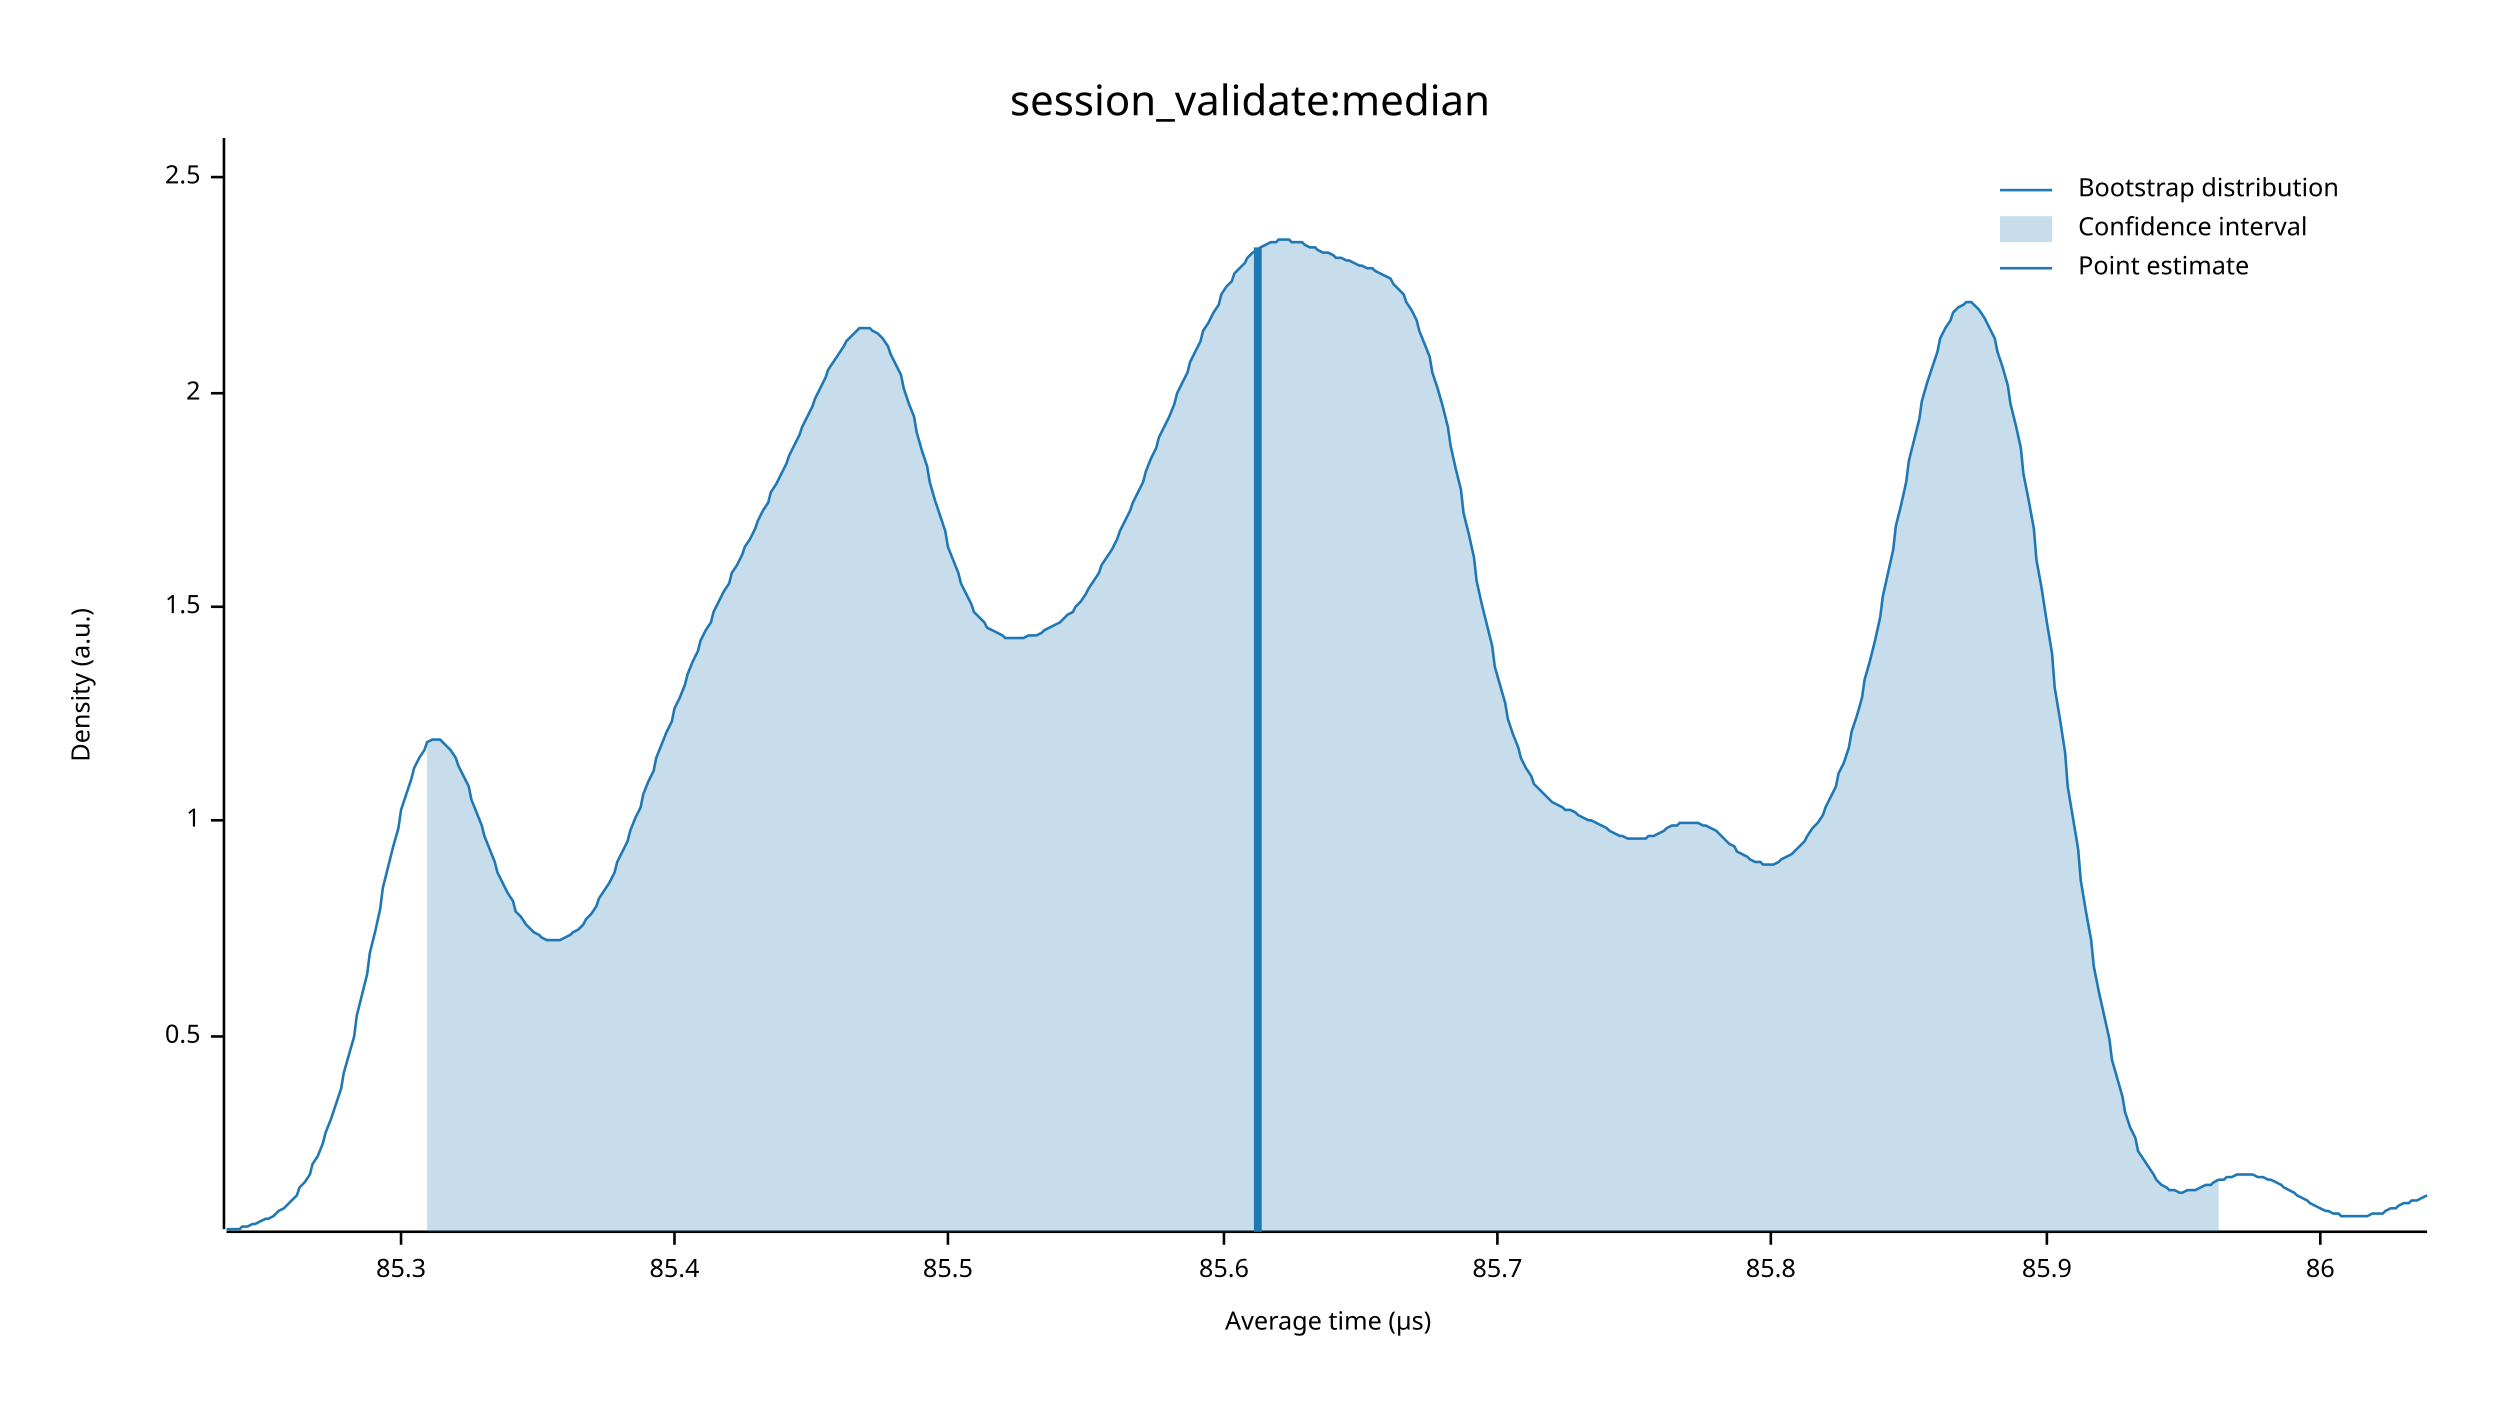
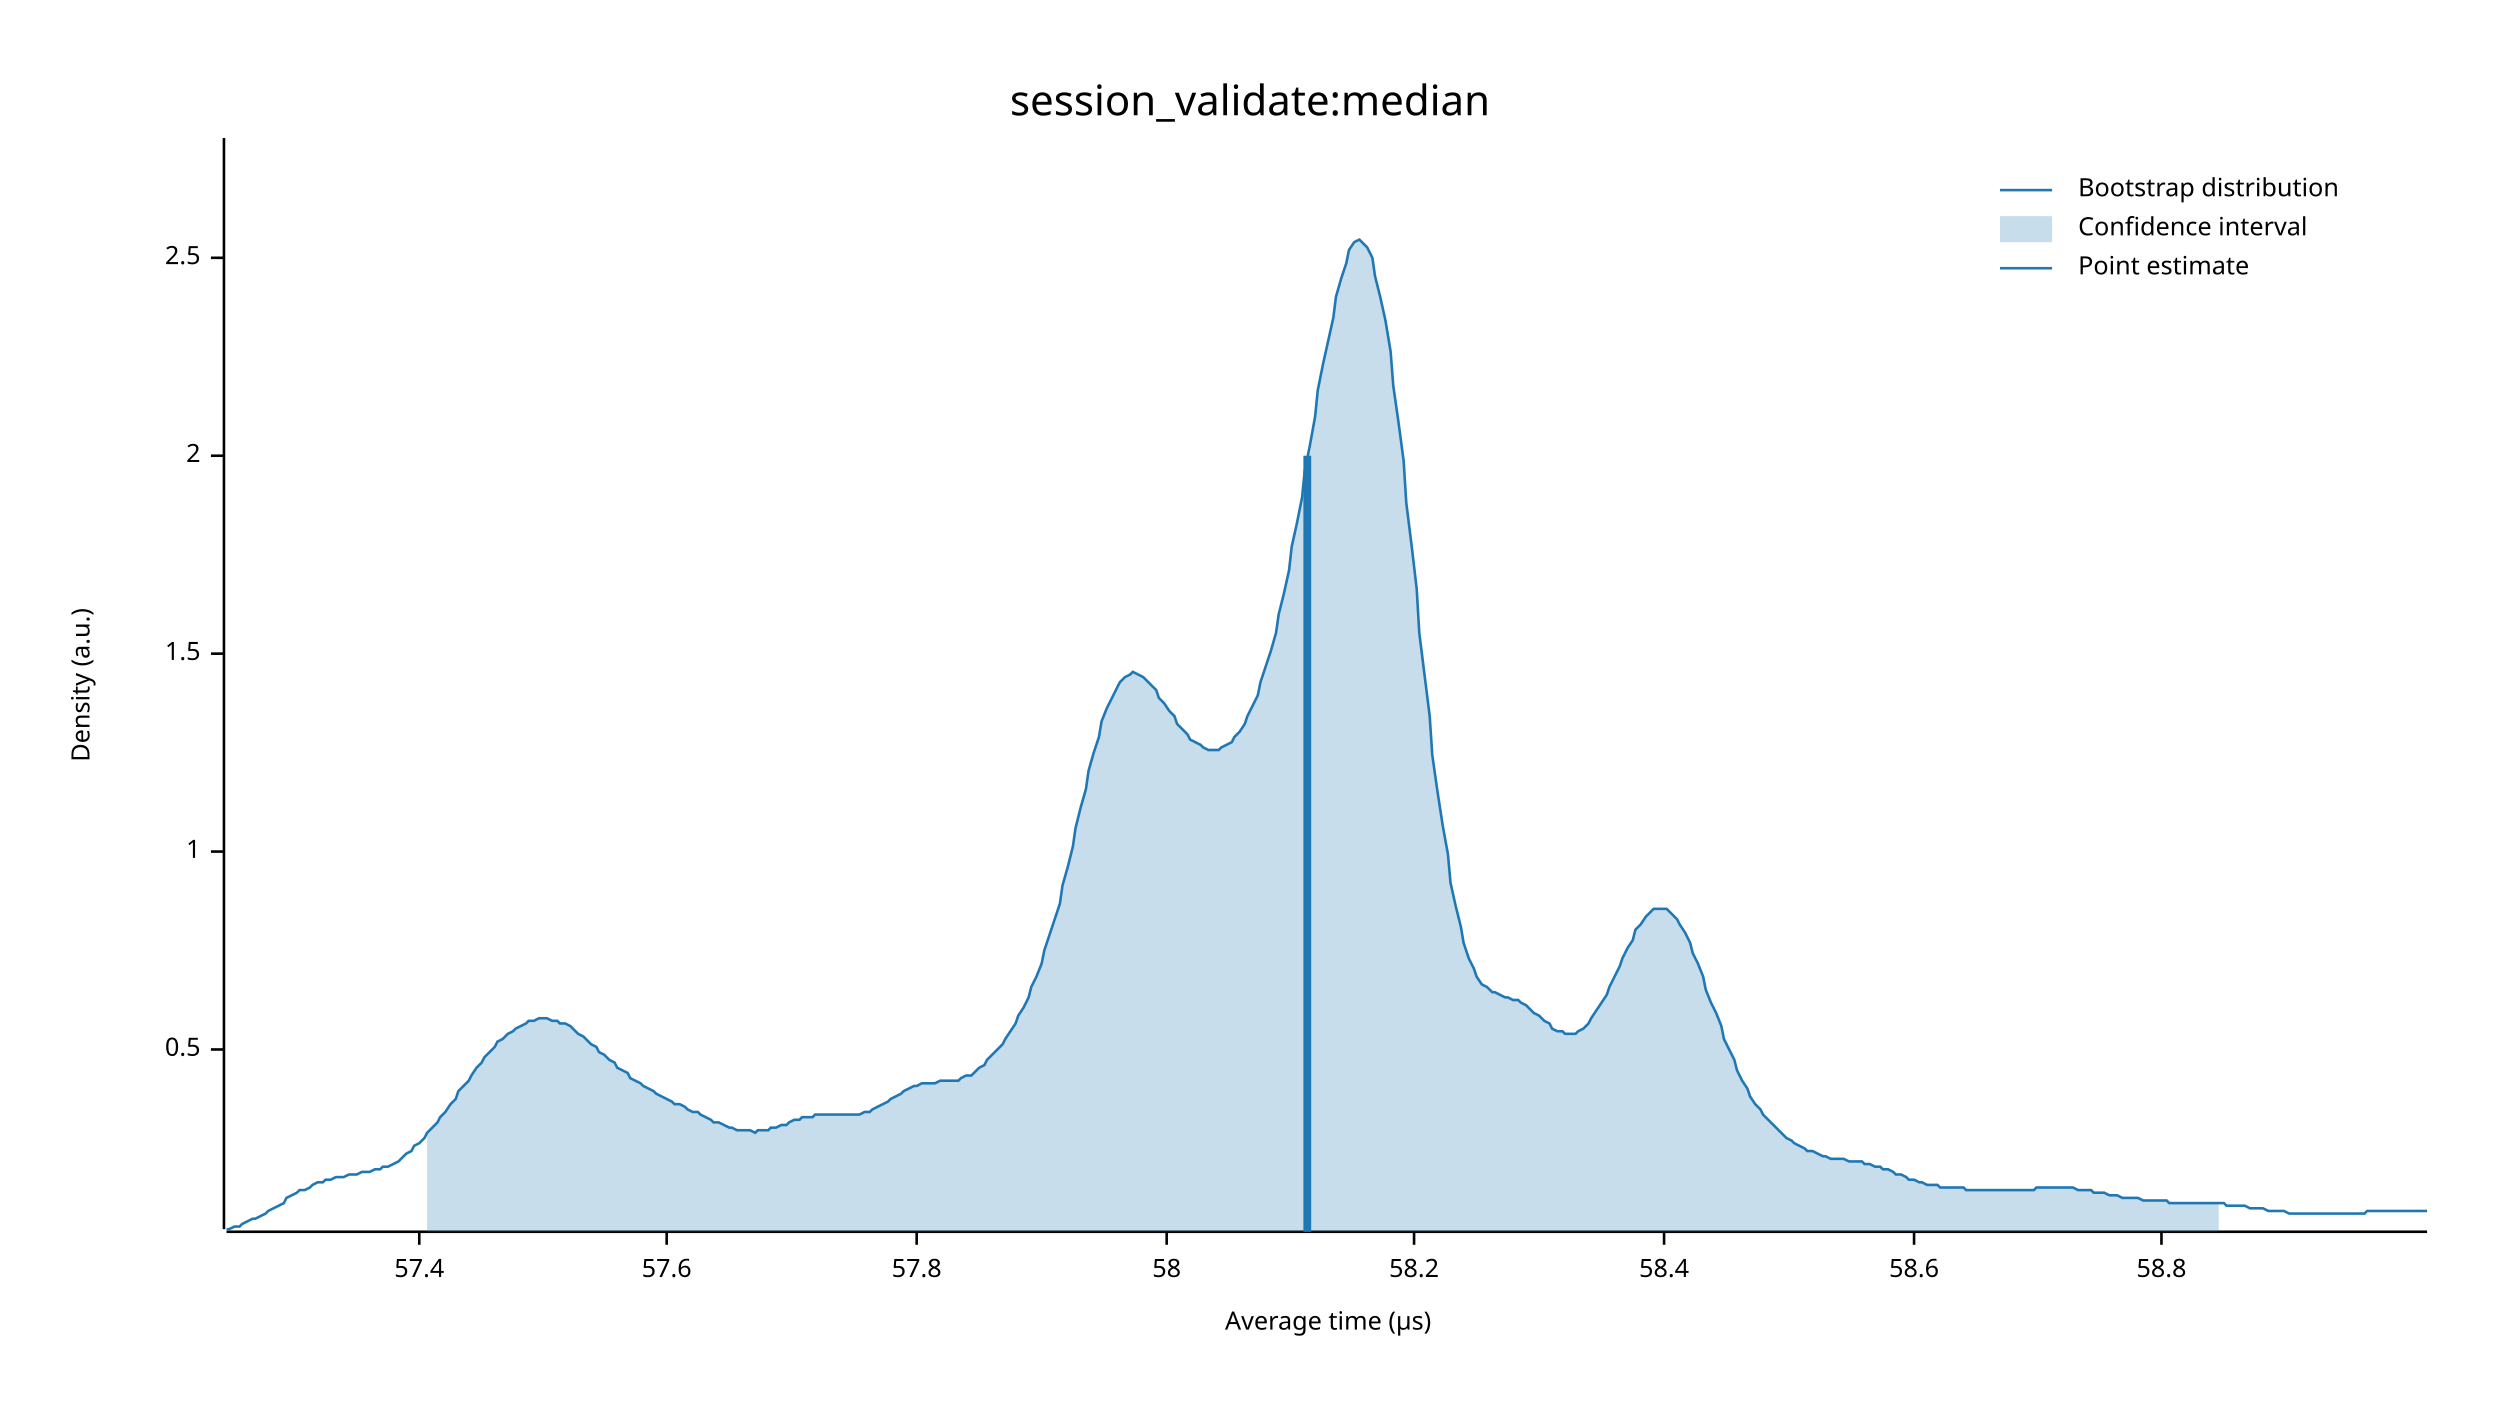
<svg xmlns="http://www.w3.org/2000/svg" width="960" height="540" viewBox="0 0 960 540">
  <text x="480" y="32" dy="0.76em" text-anchor="middle" font-family="sans-serif" font-size="16.129" opacity="1" fill="#000000">
session_validate:median
</text>
  <text x="27" y="263" dy="0.76em" text-anchor="middle" font-family="sans-serif" font-size="9.677" opacity="1" fill="#000000" transform="rotate(270, 27, 263)">
Density (a.u.)
</text>
  <text x="510" y="513" dy="-0.5ex" text-anchor="middle" font-family="sans-serif" font-size="9.677" opacity="1" fill="#000000">
Average time (µs)
</text>
  <polyline fill="none" opacity="1" stroke="#000000" stroke-width="1" points="86,53 86,472 " />
-   <text x="77" y="398" dy="0.5ex" text-anchor="end" font-family="sans-serif" font-size="9.677" opacity="1" fill="#000000">
+   <text x="77" y="403" dy="0.5ex" text-anchor="end" font-family="sans-serif" font-size="9.677" opacity="1" fill="#000000">
0.5
</text>
-   <polyline fill="none" opacity="1" stroke="#000000" stroke-width="1" points="81,398 86,398 " />
-   <text x="77" y="315" dy="0.5ex" text-anchor="end" font-family="sans-serif" font-size="9.677" opacity="1" fill="#000000">
+   <polyline fill="none" opacity="1" stroke="#000000" stroke-width="1" points="81,403 86,403 " />
+   <text x="77" y="327" dy="0.5ex" text-anchor="end" font-family="sans-serif" font-size="9.677" opacity="1" fill="#000000">
1
</text>
-   <polyline fill="none" opacity="1" stroke="#000000" stroke-width="1" points="81,315 86,315 " />
-   <text x="77" y="233" dy="0.5ex" text-anchor="end" font-family="sans-serif" font-size="9.677" opacity="1" fill="#000000">
+   <polyline fill="none" opacity="1" stroke="#000000" stroke-width="1" points="81,327 86,327 " />
+   <text x="77" y="251" dy="0.5ex" text-anchor="end" font-family="sans-serif" font-size="9.677" opacity="1" fill="#000000">
1.5
</text>
-   <polyline fill="none" opacity="1" stroke="#000000" stroke-width="1" points="81,233 86,233 " />
-   <text x="77" y="151" dy="0.5ex" text-anchor="end" font-family="sans-serif" font-size="9.677" opacity="1" fill="#000000">
+   <polyline fill="none" opacity="1" stroke="#000000" stroke-width="1" points="81,251 86,251 " />
+   <text x="77" y="175" dy="0.5ex" text-anchor="end" font-family="sans-serif" font-size="9.677" opacity="1" fill="#000000">
2
</text>
-   <polyline fill="none" opacity="1" stroke="#000000" stroke-width="1" points="81,151 86,151 " />
-   <text x="77" y="68" dy="0.5ex" text-anchor="end" font-family="sans-serif" font-size="9.677" opacity="1" fill="#000000">
+   <polyline fill="none" opacity="1" stroke="#000000" stroke-width="1" points="81,175 86,175 " />
+   <text x="77" y="99" dy="0.5ex" text-anchor="end" font-family="sans-serif" font-size="9.677" opacity="1" fill="#000000">
2.5
</text>
-   <polyline fill="none" opacity="1" stroke="#000000" stroke-width="1" points="81,68 86,68 " />
+   <polyline fill="none" opacity="1" stroke="#000000" stroke-width="1" points="81,99 86,99 " />
  <polyline fill="none" opacity="1" stroke="#000000" stroke-width="1" points="87,473 932,473 " />
-   <text x="154" y="483" dy="0.76em" text-anchor="middle" font-family="sans-serif" font-size="9.677" opacity="1" fill="#000000">
- 85.3
+   <text x="161" y="483" dy="0.76em" text-anchor="middle" font-family="sans-serif" font-size="9.677" opacity="1" fill="#000000">
+ 57.4
</text>
-   <polyline fill="none" opacity="1" stroke="#000000" stroke-width="1" points="154,473 154,478 " />
-   <text x="259" y="483" dy="0.76em" text-anchor="middle" font-family="sans-serif" font-size="9.677" opacity="1" fill="#000000">
- 85.4
+   <polyline fill="none" opacity="1" stroke="#000000" stroke-width="1" points="161,473 161,478 " />
+   <text x="256" y="483" dy="0.76em" text-anchor="middle" font-family="sans-serif" font-size="9.677" opacity="1" fill="#000000">
+ 57.6
</text>
-   <polyline fill="none" opacity="1" stroke="#000000" stroke-width="1" points="259,473 259,478 " />
-   <text x="364" y="483" dy="0.76em" text-anchor="middle" font-family="sans-serif" font-size="9.677" opacity="1" fill="#000000">
- 85.5
+   <polyline fill="none" opacity="1" stroke="#000000" stroke-width="1" points="256,473 256,478 " />
+   <text x="352" y="483" dy="0.76em" text-anchor="middle" font-family="sans-serif" font-size="9.677" opacity="1" fill="#000000">
+ 57.8
</text>
-   <polyline fill="none" opacity="1" stroke="#000000" stroke-width="1" points="364,473 364,478 " />
-   <text x="470" y="483" dy="0.76em" text-anchor="middle" font-family="sans-serif" font-size="9.677" opacity="1" fill="#000000">
- 85.6
+   <polyline fill="none" opacity="1" stroke="#000000" stroke-width="1" points="352,473 352,478 " />
+   <text x="448" y="483" dy="0.76em" text-anchor="middle" font-family="sans-serif" font-size="9.677" opacity="1" fill="#000000">
+ 58
</text>
-   <polyline fill="none" opacity="1" stroke="#000000" stroke-width="1" points="470,473 470,478 " />
-   <text x="575" y="483" dy="0.76em" text-anchor="middle" font-family="sans-serif" font-size="9.677" opacity="1" fill="#000000">
- 85.7
+   <polyline fill="none" opacity="1" stroke="#000000" stroke-width="1" points="448,473 448,478 " />
+   <text x="543" y="483" dy="0.76em" text-anchor="middle" font-family="sans-serif" font-size="9.677" opacity="1" fill="#000000">
+ 58.2
</text>
-   <polyline fill="none" opacity="1" stroke="#000000" stroke-width="1" points="575,473 575,478 " />
-   <text x="680" y="483" dy="0.76em" text-anchor="middle" font-family="sans-serif" font-size="9.677" opacity="1" fill="#000000">
- 85.8
+   <polyline fill="none" opacity="1" stroke="#000000" stroke-width="1" points="543,473 543,478 " />
+   <text x="639" y="483" dy="0.76em" text-anchor="middle" font-family="sans-serif" font-size="9.677" opacity="1" fill="#000000">
+ 58.4
</text>
-   <polyline fill="none" opacity="1" stroke="#000000" stroke-width="1" points="680,473 680,478 " />
-   <text x="786" y="483" dy="0.76em" text-anchor="middle" font-family="sans-serif" font-size="9.677" opacity="1" fill="#000000">
- 85.9
+   <polyline fill="none" opacity="1" stroke="#000000" stroke-width="1" points="639,473 639,478 " />
+   <text x="735" y="483" dy="0.76em" text-anchor="middle" font-family="sans-serif" font-size="9.677" opacity="1" fill="#000000">
+ 58.6
</text>
-   <polyline fill="none" opacity="1" stroke="#000000" stroke-width="1" points="786,473 786,478 " />
-   <text x="891" y="483" dy="0.76em" text-anchor="middle" font-family="sans-serif" font-size="9.677" opacity="1" fill="#000000">
- 86
+   <polyline fill="none" opacity="1" stroke="#000000" stroke-width="1" points="735,473 735,478 " />
+   <text x="830" y="483" dy="0.76em" text-anchor="middle" font-family="sans-serif" font-size="9.677" opacity="1" fill="#000000">
+ 58.8
</text>
-   <polyline fill="none" opacity="1" stroke="#000000" stroke-width="1" points="891,473 891,478 " />
-   <polyline fill="none" opacity="1" stroke="#1F78B4" stroke-width="1" points="87,472 88,472 90,472 92,472 93,471 95,471 97,470 98,470 100,469 102,468 103,468 105,467 107,465 109,464 110,463 112,461 114,459 115,456 117,454 119,451 120,447 122,444 124,439 125,435 127,430 129,424 131,418 132,412 134,405 136,398 137,390 139,382 141,374 142,366 144,358 146,349 147,341 149,333 151,325 153,318 154,311 156,305 158,299 159,295 161,291 163,288 164,285 166,284 168,284 169,284 171,286 173,288 175,291 176,294 178,298 180,302 181,307 183,312 185,317 186,321 188,326 190,331 191,335 193,339 195,343 197,346 198,350 200,352 202,355 203,356 205,358 207,359 208,360 210,361 212,361 214,361 215,361 217,360 219,359 220,358 222,357 224,355 225,353 227,351 229,348 230,345 232,342 234,339 236,335 237,331 239,327 241,323 242,319 244,314 246,310 247,305 249,300 251,296 252,291 254,286 256,281 258,277 259,272 261,268 263,263 264,259 266,254 268,250 269,246 271,242 273,239 274,235 276,231 278,227 280,224 281,220 283,217 285,213 286,210 288,207 290,203 291,200 293,196 295,193 296,189 298,186 300,182 302,178 303,175 305,171 307,167 308,164 310,160 312,156 313,153 315,149 317,145 318,142 320,139 322,136 324,133 325,131 327,129 329,127 330,126 332,126 334,126 335,127 337,128 339,130 341,133 342,136 344,140 346,144 347,149 349,155 351,160 352,166 354,173 356,179 357,185 359,192 361,198 363,204 364,210 366,215 368,220 369,224 371,228 373,232 374,235 376,237 378,239 379,241 381,242 383,243 385,244 386,245 388,245 390,245 391,245 393,245 395,244 396,244 398,244 400,243 401,242 403,241 405,240 407,239 408,238 410,236 412,235 413,233 415,231 417,228 418,226 420,223 422,220 423,217 425,214 427,211 429,207 430,204 432,200 434,196 435,193 437,189 439,185 440,181 442,176 444,172 445,168 447,164 449,160 451,155 452,151 454,147 456,143 457,139 459,135 461,131 462,127 464,124 466,120 468,117 469,113 471,110 473,108 474,105 476,103 478,101 479,99 481,97 483,96 484,95 486,94 488,93 490,93 491,92 493,92 495,92 496,93 498,93 500,93 501,94 503,95 505,95 506,96 508,97 510,97 512,98 513,99 515,99 517,100 518,100 520,101 522,102 523,102 525,103 527,103 528,104 530,105 532,106 534,107 535,109 537,111 539,113 540,116 542,119 544,123 545,127 547,132 549,137 550,143 552,149 554,156 556,164 557,171 559,180 561,188 562,197 564,205 566,214 567,223 569,232 571,240 573,248 574,256 576,263 578,270 579,276 581,282 583,287 584,291 586,295 588,298 589,301 591,303 593,305 595,307 596,308 598,309 600,310 601,311 603,311 605,312 606,313 608,314 610,315 611,315 613,316 615,317 617,318 618,319 620,320 622,321 623,321 625,322 627,322 628,322 630,322 632,322 633,321 635,321 637,320 639,319 640,318 642,317 644,317 645,316 647,316 649,316 650,316 652,316 654,317 655,317 657,318 659,319 661,321 662,322 664,324 666,325 667,327 669,328 671,329 672,330 674,331 676,331 677,332 679,332 681,332 683,331 684,330 686,329 688,328 689,327 691,325 693,323 694,321 696,318 698,316 700,313 701,310 703,306 705,302 706,297 708,293 710,287 711,281 713,275 715,268 716,261 718,254 720,246 722,237 723,229 725,220 727,211 728,202 730,194 732,185 733,177 735,169 737,161 738,154 740,147 742,141 744,135 745,130 747,126 749,123 750,120 752,118 754,117 755,116 757,116 759,118 760,119 762,122 764,126 766,130 767,135 769,141 771,148 772,155 774,163 776,172 777,182 779,192 781,203 782,215 784,226 786,239 788,251 789,264 791,276 793,289 794,302 796,314 798,326 799,338 801,350 803,361 804,371 806,381 808,390 810,399 811,407 813,414 815,421 816,427 818,433 820,437 821,442 823,445 825,448 827,451 828,453 830,455 832,456 833,457 835,457 837,458 838,458 840,457 842,457 843,457 845,456 847,455 849,455 850,454 852,453 854,453 855,452 857,452 859,451 860,451 862,451 864,451 865,451 867,452 869,452 871,453 872,453 874,454 876,455 877,456 879,457 881,458 882,459 884,460 886,461 887,462 889,463 891,464 893,465 894,465 896,466 898,466 899,467 901,467 903,467 904,467 906,467 908,467 909,467 911,466 913,466 915,466 916,465 918,464 920,464 921,463 923,462 925,462 926,461 928,461 930,460 932,459 " />
-   <polygon opacity="0.25" fill="#1F78B4" points="164,285 166,284 168,284 169,284 171,286 173,288 175,291 176,294 178,298 180,302 181,307 183,312 185,317 186,321 188,326 190,331 191,335 193,339 195,343 197,346 198,350 200,352 202,355 203,356 205,358 207,359 208,360 210,361 212,361 214,361 215,361 217,360 219,359 220,358 222,357 224,355 225,353 227,351 229,348 230,345 232,342 234,339 236,335 237,331 239,327 241,323 242,319 244,314 246,310 247,305 249,300 251,296 252,291 254,286 256,281 258,277 259,272 261,268 263,263 264,259 266,254 268,250 269,246 271,242 273,239 274,235 276,231 278,227 280,224 281,220 283,217 285,213 286,210 288,207 290,203 291,200 293,196 295,193 296,189 298,186 300,182 302,178 303,175 305,171 307,167 308,164 310,160 312,156 313,153 315,149 317,145 318,142 320,139 322,136 324,133 325,131 327,129 329,127 330,126 332,126 334,126 335,127 337,128 339,130 341,133 342,136 344,140 346,144 347,149 349,155 351,160 352,166 354,173 356,179 357,185 359,192 361,198 363,204 364,210 366,215 368,220 369,224 371,228 373,232 374,235 376,237 378,239 379,241 381,242 383,243 385,244 386,245 388,245 390,245 391,245 393,245 395,244 396,244 398,244 400,243 401,242 403,241 405,240 407,239 408,238 410,236 412,235 413,233 415,231 417,228 418,226 420,223 422,220 423,217 425,214 427,211 429,207 430,204 432,200 434,196 435,193 437,189 439,185 440,181 442,176 444,172 445,168 447,164 449,160 451,155 452,151 454,147 456,143 457,139 459,135 461,131 462,127 464,124 466,120 468,117 469,113 471,110 473,108 474,105 476,103 478,101 479,99 481,97 483,96 484,95 486,94 488,93 490,93 491,92 493,92 495,92 496,93 498,93 500,93 501,94 503,95 505,95 506,96 508,97 510,97 512,98 513,99 515,99 517,100 518,100 520,101 522,102 523,102 525,103 527,103 528,104 530,105 532,106 534,107 535,109 537,111 539,113 540,116 542,119 544,123 545,127 547,132 549,137 550,143 552,149 554,156 556,164 557,171 559,180 561,188 562,197 564,205 566,214 567,223 569,232 571,240 573,248 574,256 576,263 578,270 579,276 581,282 583,287 584,291 586,295 588,298 589,301 591,303 593,305 595,307 596,308 598,309 600,310 601,311 603,311 605,312 606,313 608,314 610,315 611,315 613,316 615,317 617,318 618,319 620,320 622,321 623,321 625,322 627,322 628,322 630,322 632,322 633,321 635,321 637,320 639,319 640,318 642,317 644,317 645,316 647,316 649,316 650,316 652,316 654,317 655,317 657,318 659,319 661,321 662,322 664,324 666,325 667,327 669,328 671,329 672,330 674,331 676,331 677,332 679,332 681,332 683,331 684,330 686,329 688,328 689,327 691,325 693,323 694,321 696,318 698,316 700,313 701,310 703,306 705,302 706,297 708,293 710,287 711,281 713,275 715,268 716,261 718,254 720,246 722,237 723,229 725,220 727,211 728,202 730,194 732,185 733,177 735,169 737,161 738,154 740,147 742,141 744,135 745,130 747,126 749,123 750,120 752,118 754,117 755,116 757,116 759,118 760,119 762,122 764,126 766,130 767,135 769,141 771,148 772,155 774,163 776,172 777,182 779,192 781,203 782,215 784,226 786,239 788,251 789,264 791,276 793,289 794,302 796,314 798,326 799,338 801,350 803,361 804,371 806,381 808,390 810,399 811,407 813,414 815,421 816,427 818,433 820,437 821,442 823,445 825,448 827,451 828,453 830,455 832,456 833,457 835,457 837,458 838,458 840,457 842,457 843,457 845,456 847,455 849,455 850,454 852,453 852,473 164,473 " />
-   <polyline fill="none" opacity="1" stroke="#1F78B4" stroke-width="3" points="483,473 483,95 " />
+   <polyline fill="none" opacity="1" stroke="#000000" stroke-width="1" points="830,473 830,478 " />
+   <polyline fill="none" opacity="1" stroke="#1F78B4" stroke-width="1" points="87,472 88,472 90,471 92,471 93,470 95,469 97,468 98,468 100,467 102,466 103,465 105,464 107,463 109,462 110,460 112,459 114,458 115,457 117,457 119,456 120,455 122,454 124,454 125,453 127,453 129,452 131,452 132,452 134,451 136,451 137,451 139,450 141,450 142,450 144,449 146,449 147,448 149,448 151,447 153,446 154,445 156,443 158,442 159,440 161,439 163,437 164,435 166,433 168,431 169,429 171,427 173,424 175,422 176,419 178,417 180,415 181,413 183,410 185,408 186,406 188,404 190,402 191,400 193,399 195,397 197,396 198,395 200,394 202,393 203,392 205,392 207,391 208,391 210,391 212,392 214,392 215,393 217,393 219,394 220,395 222,397 224,398 225,399 227,401 229,402 230,404 232,405 234,407 236,408 237,410 239,411 241,412 242,414 244,415 246,416 247,417 249,418 251,419 252,420 254,421 256,422 258,423 259,424 261,424 263,425 264,426 266,427 268,427 269,428 271,429 273,430 274,431 276,431 278,432 280,433 281,433 283,434 285,434 286,434 288,434 290,435 291,434 293,434 295,434 296,433 298,433 300,432 302,432 303,431 305,430 307,430 308,429 310,429 312,429 313,428 315,428 317,428 318,428 320,428 322,428 324,428 325,428 327,428 329,428 330,428 332,427 334,427 335,426 337,425 339,424 341,423 342,422 344,421 346,420 347,419 349,418 351,417 352,417 354,416 356,416 357,416 359,416 361,415 363,415 364,415 366,415 368,415 369,414 371,413 373,413 374,412 376,410 378,409 379,407 381,405 383,403 385,401 386,399 388,396 390,393 391,390 393,387 395,383 396,379 398,375 400,370 401,365 403,359 405,353 407,347 408,340 410,333 412,325 413,318 415,310 417,303 418,296 420,289 422,283 423,277 425,272 427,268 429,264 430,262 432,260 434,259 435,258 437,259 439,260 440,261 442,263 444,265 445,268 447,270 449,273 451,275 452,278 454,280 456,282 457,284 459,285 461,286 462,287 464,288 466,288 468,288 469,287 471,286 473,285 474,283 476,281 478,278 479,275 481,271 483,267 484,262 486,256 488,250 490,243 491,236 493,228 495,219 496,210 498,201 500,191 501,181 503,171 505,160 506,150 508,140 510,131 512,122 513,114 515,107 517,101 518,96 520,93 522,92 523,93 525,95 527,99 528,106 530,114 532,123 534,135 535,148 537,162 539,177 540,193 542,209 544,226 545,243 547,259 549,275 550,290 552,304 554,317 556,328 557,339 559,348 561,356 562,362 564,368 566,372 567,375 569,378 571,379 573,381 574,381 576,382 578,383 579,383 581,384 583,384 584,385 586,386 588,388 589,389 591,390 593,392 595,393 596,395 598,396 600,396 601,397 603,397 605,397 606,396 608,395 610,393 611,391 613,388 615,385 617,382 618,379 620,375 622,371 623,368 625,364 627,361 628,357 630,355 632,352 633,351 635,349 637,349 639,349 640,349 642,351 644,353 645,355 647,358 649,362 650,366 652,370 654,375 655,380 657,385 659,389 661,394 662,399 664,403 666,407 667,411 669,415 671,418 672,421 674,424 676,426 677,428 679,430 681,432 683,434 684,435 686,437 688,438 689,439 691,440 693,441 694,442 696,442 698,443 700,444 701,444 703,445 705,445 706,445 708,445 710,446 711,446 713,446 715,446 716,447 718,447 720,448 722,448 723,449 725,449 727,450 728,451 730,451 732,452 733,453 735,453 737,454 738,454 740,455 742,455 744,455 745,456 747,456 749,456 750,456 752,456 754,456 755,457 757,457 759,457 760,457 762,457 764,457 766,457 767,457 769,457 771,457 772,457 774,457 776,457 777,457 779,457 781,457 782,456 784,456 786,456 788,456 789,456 791,456 793,456 794,456 796,456 798,457 799,457 801,457 803,457 804,458 806,458 808,458 810,459 811,459 813,459 815,460 816,460 818,460 820,460 821,460 823,461 825,461 827,461 828,461 830,461 832,461 833,462 835,462 837,462 838,462 840,462 842,462 843,462 845,462 847,462 849,462 850,462 852,462 854,462 855,463 857,463 859,463 860,463 862,463 864,464 865,464 867,464 869,464 871,465 872,465 874,465 876,465 877,465 879,466 881,466 882,466 884,466 886,466 887,466 889,466 891,466 893,466 894,466 896,466 898,466 899,466 901,466 903,466 904,466 906,466 908,466 909,465 911,465 913,465 915,465 916,465 918,465 920,465 921,465 923,465 925,465 926,465 928,465 930,465 932,465 " />
+   <polygon opacity="0.25" fill="#1F78B4" points="164,435 166,433 168,431 169,429 171,427 173,424 175,422 176,419 178,417 180,415 181,413 183,410 185,408 186,406 188,404 190,402 191,400 193,399 195,397 197,396 198,395 200,394 202,393 203,392 205,392 207,391 208,391 210,391 212,392 214,392 215,393 217,393 219,394 220,395 222,397 224,398 225,399 227,401 229,402 230,404 232,405 234,407 236,408 237,410 239,411 241,412 242,414 244,415 246,416 247,417 249,418 251,419 252,420 254,421 256,422 258,423 259,424 261,424 263,425 264,426 266,427 268,427 269,428 271,429 273,430 274,431 276,431 278,432 280,433 281,433 283,434 285,434 286,434 288,434 290,435 291,434 293,434 295,434 296,433 298,433 300,432 302,432 303,431 305,430 307,430 308,429 310,429 312,429 313,428 315,428 317,428 318,428 320,428 322,428 324,428 325,428 327,428 329,428 330,428 332,427 334,427 335,426 337,425 339,424 341,423 342,422 344,421 346,420 347,419 349,418 351,417 352,417 354,416 356,416 357,416 359,416 361,415 363,415 364,415 366,415 368,415 369,414 371,413 373,413 374,412 376,410 378,409 379,407 381,405 383,403 385,401 386,399 388,396 390,393 391,390 393,387 395,383 396,379 398,375 400,370 401,365 403,359 405,353 407,347 408,340 410,333 412,325 413,318 415,310 417,303 418,296 420,289 422,283 423,277 425,272 427,268 429,264 430,262 432,260 434,259 435,258 437,259 439,260 440,261 442,263 444,265 445,268 447,270 449,273 451,275 452,278 454,280 456,282 457,284 459,285 461,286 462,287 464,288 466,288 468,288 469,287 471,286 473,285 474,283 476,281 478,278 479,275 481,271 483,267 484,262 486,256 488,250 490,243 491,236 493,228 495,219 496,210 498,201 500,191 501,181 503,171 505,160 506,150 508,140 510,131 512,122 513,114 515,107 517,101 518,96 520,93 522,92 523,93 525,95 527,99 528,106 530,114 532,123 534,135 535,148 537,162 539,177 540,193 542,209 544,226 545,243 547,259 549,275 550,290 552,304 554,317 556,328 557,339 559,348 561,356 562,362 564,368 566,372 567,375 569,378 571,379 573,381 574,381 576,382 578,383 579,383 581,384 583,384 584,385 586,386 588,388 589,389 591,390 593,392 595,393 596,395 598,396 600,396 601,397 603,397 605,397 606,396 608,395 610,393 611,391 613,388 615,385 617,382 618,379 620,375 622,371 623,368 625,364 627,361 628,357 630,355 632,352 633,351 635,349 637,349 639,349 640,349 642,351 644,353 645,355 647,358 649,362 650,366 652,370 654,375 655,380 657,385 659,389 661,394 662,399 664,403 666,407 667,411 669,415 671,418 672,421 674,424 676,426 677,428 679,430 681,432 683,434 684,435 686,437 688,438 689,439 691,440 693,441 694,442 696,442 698,443 700,444 701,444 703,445 705,445 706,445 708,445 710,446 711,446 713,446 715,446 716,447 718,447 720,448 722,448 723,449 725,449 727,450 728,451 730,451 732,452 733,453 735,453 737,454 738,454 740,455 742,455 744,455 745,456 747,456 749,456 750,456 752,456 754,456 755,457 757,457 759,457 760,457 762,457 764,457 766,457 767,457 769,457 771,457 772,457 774,457 776,457 777,457 779,457 781,457 782,456 784,456 786,456 788,456 789,456 791,456 793,456 794,456 796,456 798,457 799,457 801,457 803,457 804,458 806,458 808,458 810,459 811,459 813,459 815,460 816,460 818,460 820,460 821,460 823,461 825,461 827,461 828,461 830,461 832,461 833,462 835,462 837,462 838,462 840,462 842,462 843,462 845,462 847,462 849,462 850,462 852,462 852,473 164,473 " />
+   <polyline fill="none" opacity="1" stroke="#1F78B4" stroke-width="3" points="502,473 502,175 " />
  <text x="798" y="68" dy="0.76em" text-anchor="start" font-family="sans-serif" font-size="9.677" opacity="1" fill="#000000">
Bootstrap distribution
</text>
  <text x="798" y="83" dy="0.76em" text-anchor="start" font-family="sans-serif" font-size="9.677" opacity="1" fill="#000000">
Confidence interval
</text>
  <text x="798" y="98" dy="0.76em" text-anchor="start" font-family="sans-serif" font-size="9.677" opacity="1" fill="#000000">
Point estimate
</text>
  <polyline fill="none" opacity="1" stroke="#1F78B4" stroke-width="1" points="768,73 788,73 " />
  <rect x="768" y="83" width="20" height="10" opacity="0.25" fill="#1F78B4" stroke="none" />
  <polyline fill="none" opacity="1" stroke="#1F78B4" stroke-width="1" points="768,103 788,103 " />
</svg>
